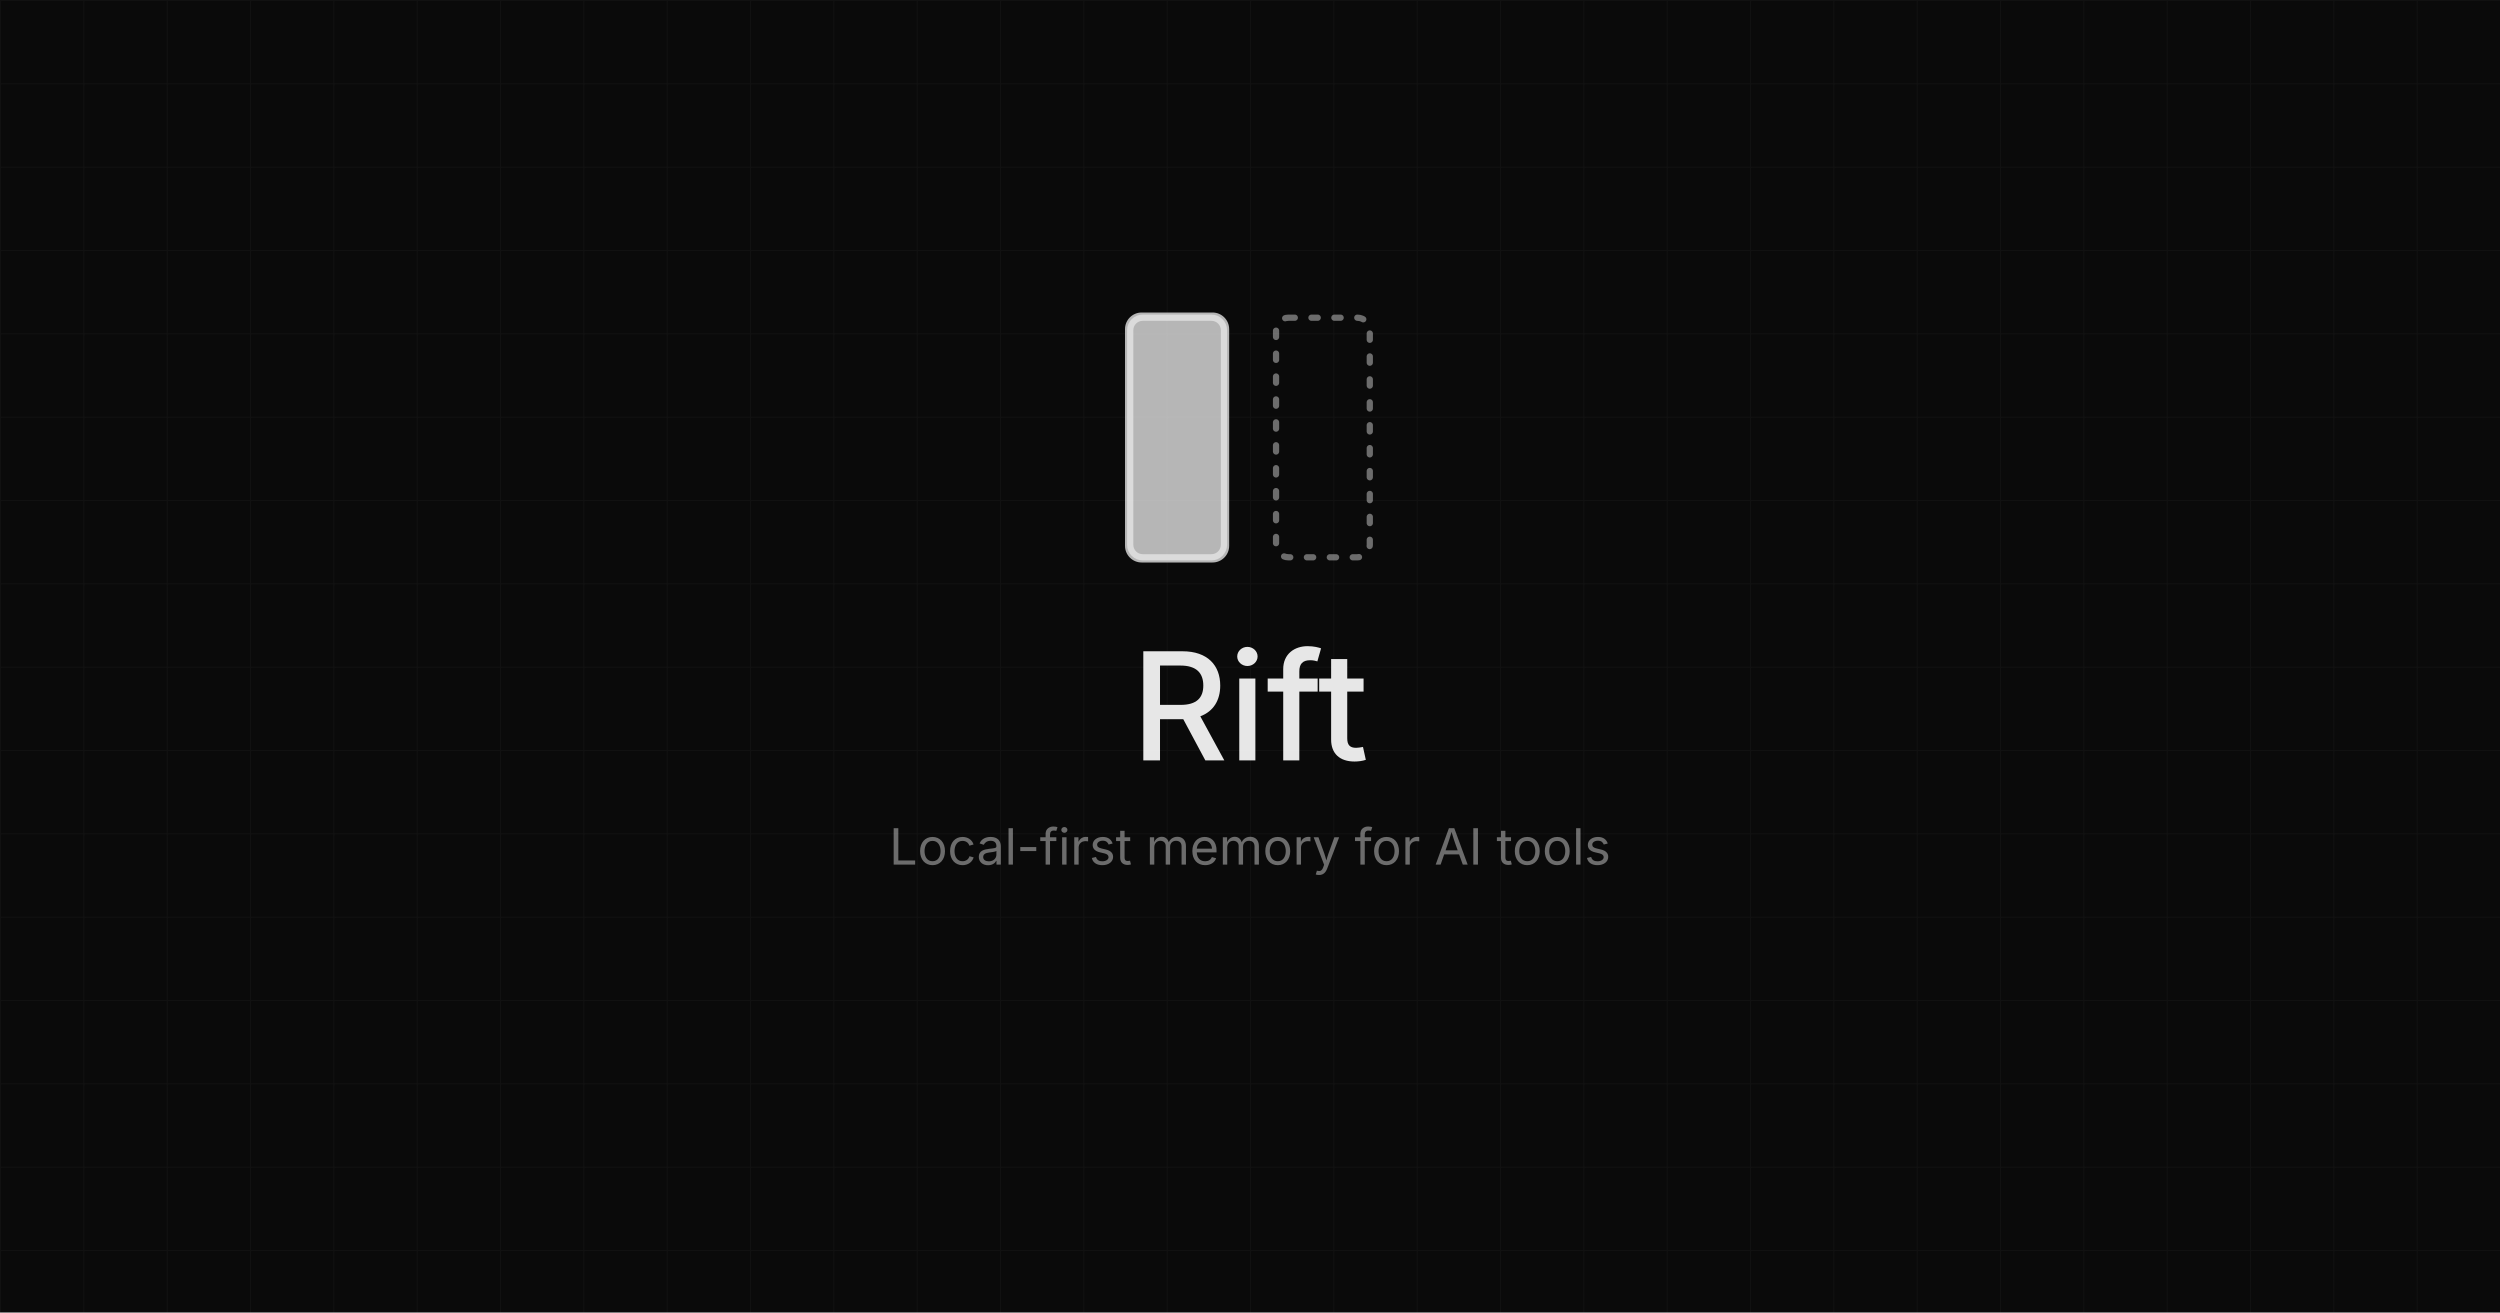
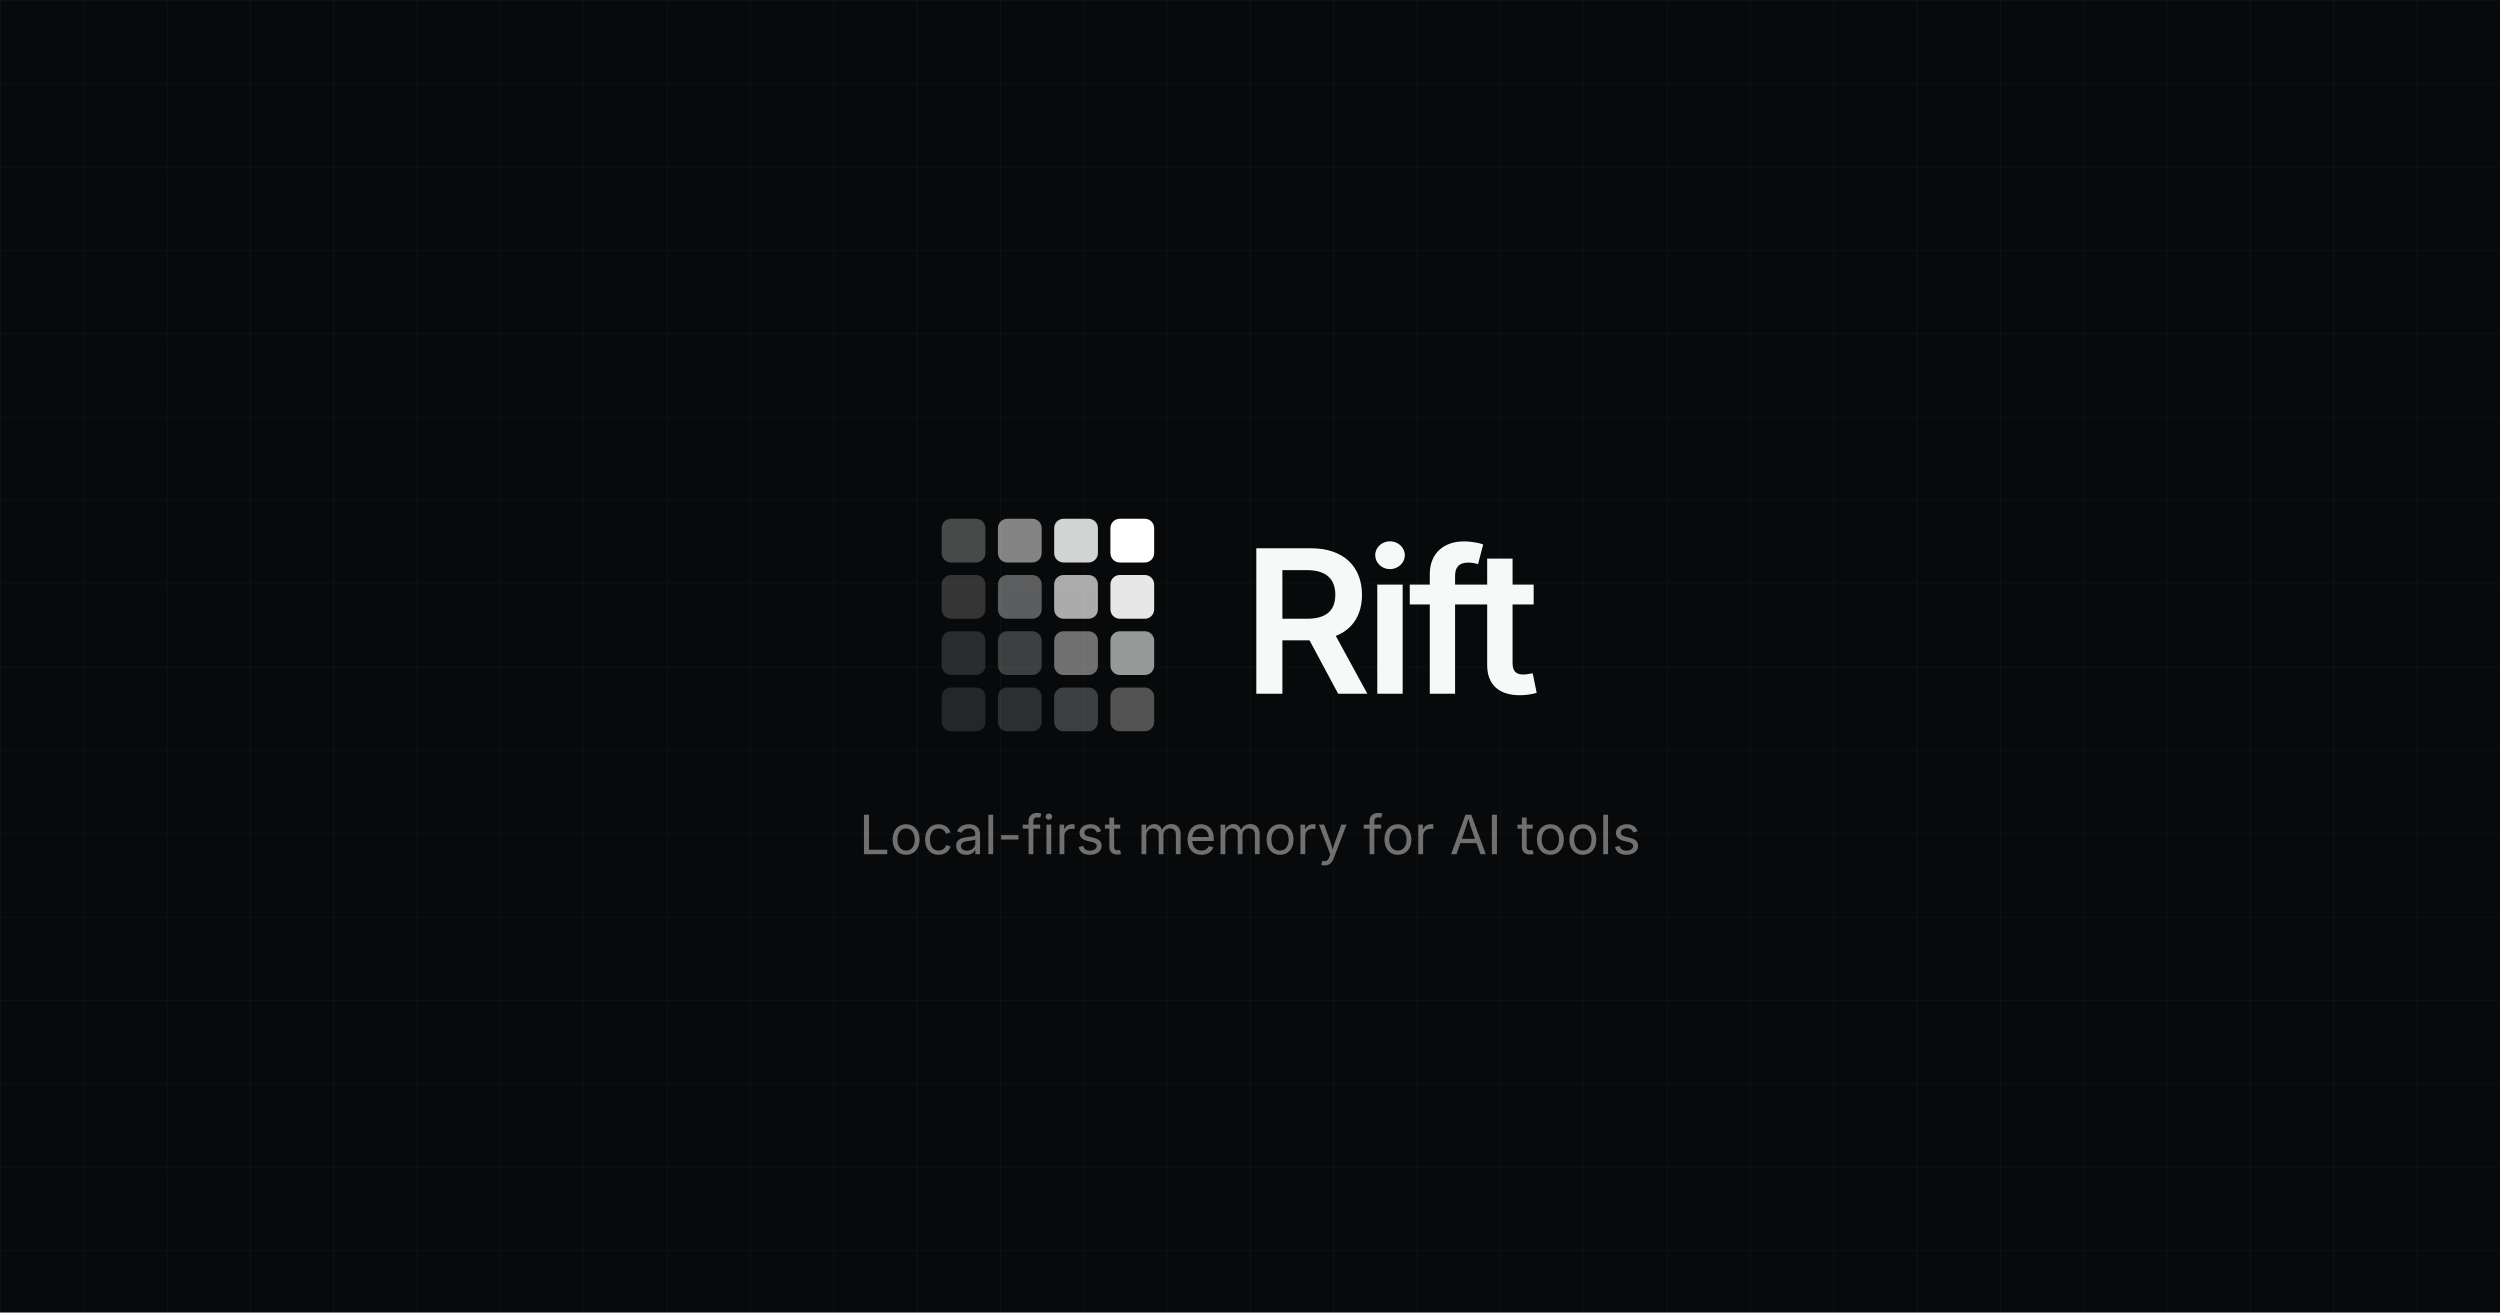
<svg xmlns="http://www.w3.org/2000/svg" width="1200" height="630" viewBox="0 0 1200 630" fill="none">
-   <rect width="1200" height="630" fill="#0a0a0a" />
+   <rect width="1200" height="630" fill="#08090a" />
  <defs>
-     <pattern id="grid" width="40" height="40" patternUnits="userSpaceOnUse">
+     <pattern id="bg" width="40" height="40" patternUnits="userSpaceOnUse">
      <path d="M 40 0 L 0 0 0 40" fill="none" stroke="white" stroke-opacity="0.03" stroke-width="1" />
    </pattern>
  </defs>
-   <rect width="1200" height="630" fill="url(#grid)" />
-   <g transform="translate(540, 150)">
-     <rect x="0" y="0" width="50" height="120" rx="8" fill="white" opacity="0.7" />
-     <rect x="2.5" y="2.5" width="45" height="115" rx="6" stroke="white" stroke-width="3" fill="none" opacity="0.5" />
-     <rect x="72.5" y="2.5" width="45" height="115" rx="6" stroke="white" stroke-width="3" stroke-dasharray="3 8" stroke-linecap="round" fill="none" opacity="0.4" />
+   <rect width="1200" height="630" fill="url(#bg)" />
+   <g transform="translate(431,228) scale(3)" fill="#ffffff">
+     <rect x="7" y="7" width="7" height="7" rx="1.5" opacity="0.26" />
+     <rect x="16" y="7" width="7" height="7" rx="1.5" opacity="0.5" />
+     <rect x="25" y="7" width="7" height="7" rx="1.5" opacity="0.82" />
+     <rect x="34" y="7" width="7" height="7" rx="1.5" opacity="1" />
+     <rect x="7" y="16" width="7" height="7" rx="1.5" opacity="0.18" />
+     <rect x="16" y="16" width="7" height="7" rx="1.5" opacity="0.34" />
+     <rect x="25" y="16" width="7" height="7" rx="1.5" opacity="0.66" />
+     <rect x="34" y="16" width="7" height="7" rx="1.5" opacity="0.9" />
+     <rect x="7" y="25" width="7" height="7" rx="1.5" opacity="0.14" />
+     <rect x="16" y="25" width="7" height="7" rx="1.5" opacity="0.22" />
+     <rect x="25" y="25" width="7" height="7" rx="1.5" opacity="0.42" />
+     <rect x="34" y="25" width="7" height="7" rx="1.5" opacity="0.58" />
+     <rect x="7" y="34" width="7" height="7" rx="1.5" opacity="0.12" />
+     <rect x="16" y="34" width="7" height="7" rx="1.5" opacity="0.15" />
+     <rect x="25" y="34" width="7" height="7" rx="1.5" opacity="0.22" />
+     <rect x="34" y="34" width="7" height="7" rx="1.5" opacity="0.3" />
  </g>
-   <text x="600" y="365" font-family="system-ui, -apple-system, BlinkMacSystemFont, sans-serif" font-size="72" font-weight="500" fill="white" text-anchor="middle" opacity="0.9">Rift</text>
-   <text x="600" y="415" font-family="system-ui, -apple-system, BlinkMacSystemFont, sans-serif" font-size="24" font-weight="400" fill="white" text-anchor="middle" opacity="0.4">Local-first memory for AI tools</text>
+   <text x="596" y="333" font-family="system-ui, -apple-system, BlinkMacSystemFont, 'Segoe UI', sans-serif" font-size="96" font-weight="600" letter-spacing="-4" fill="#f7f8f8">Rift</text>
+   <text x="600" y="410" font-family="system-ui, -apple-system, BlinkMacSystemFont, 'Segoe UI', sans-serif" font-size="26" font-weight="400" fill="white" text-anchor="middle" opacity="0.42">Local-first memory for AI tools</text>
</svg>
